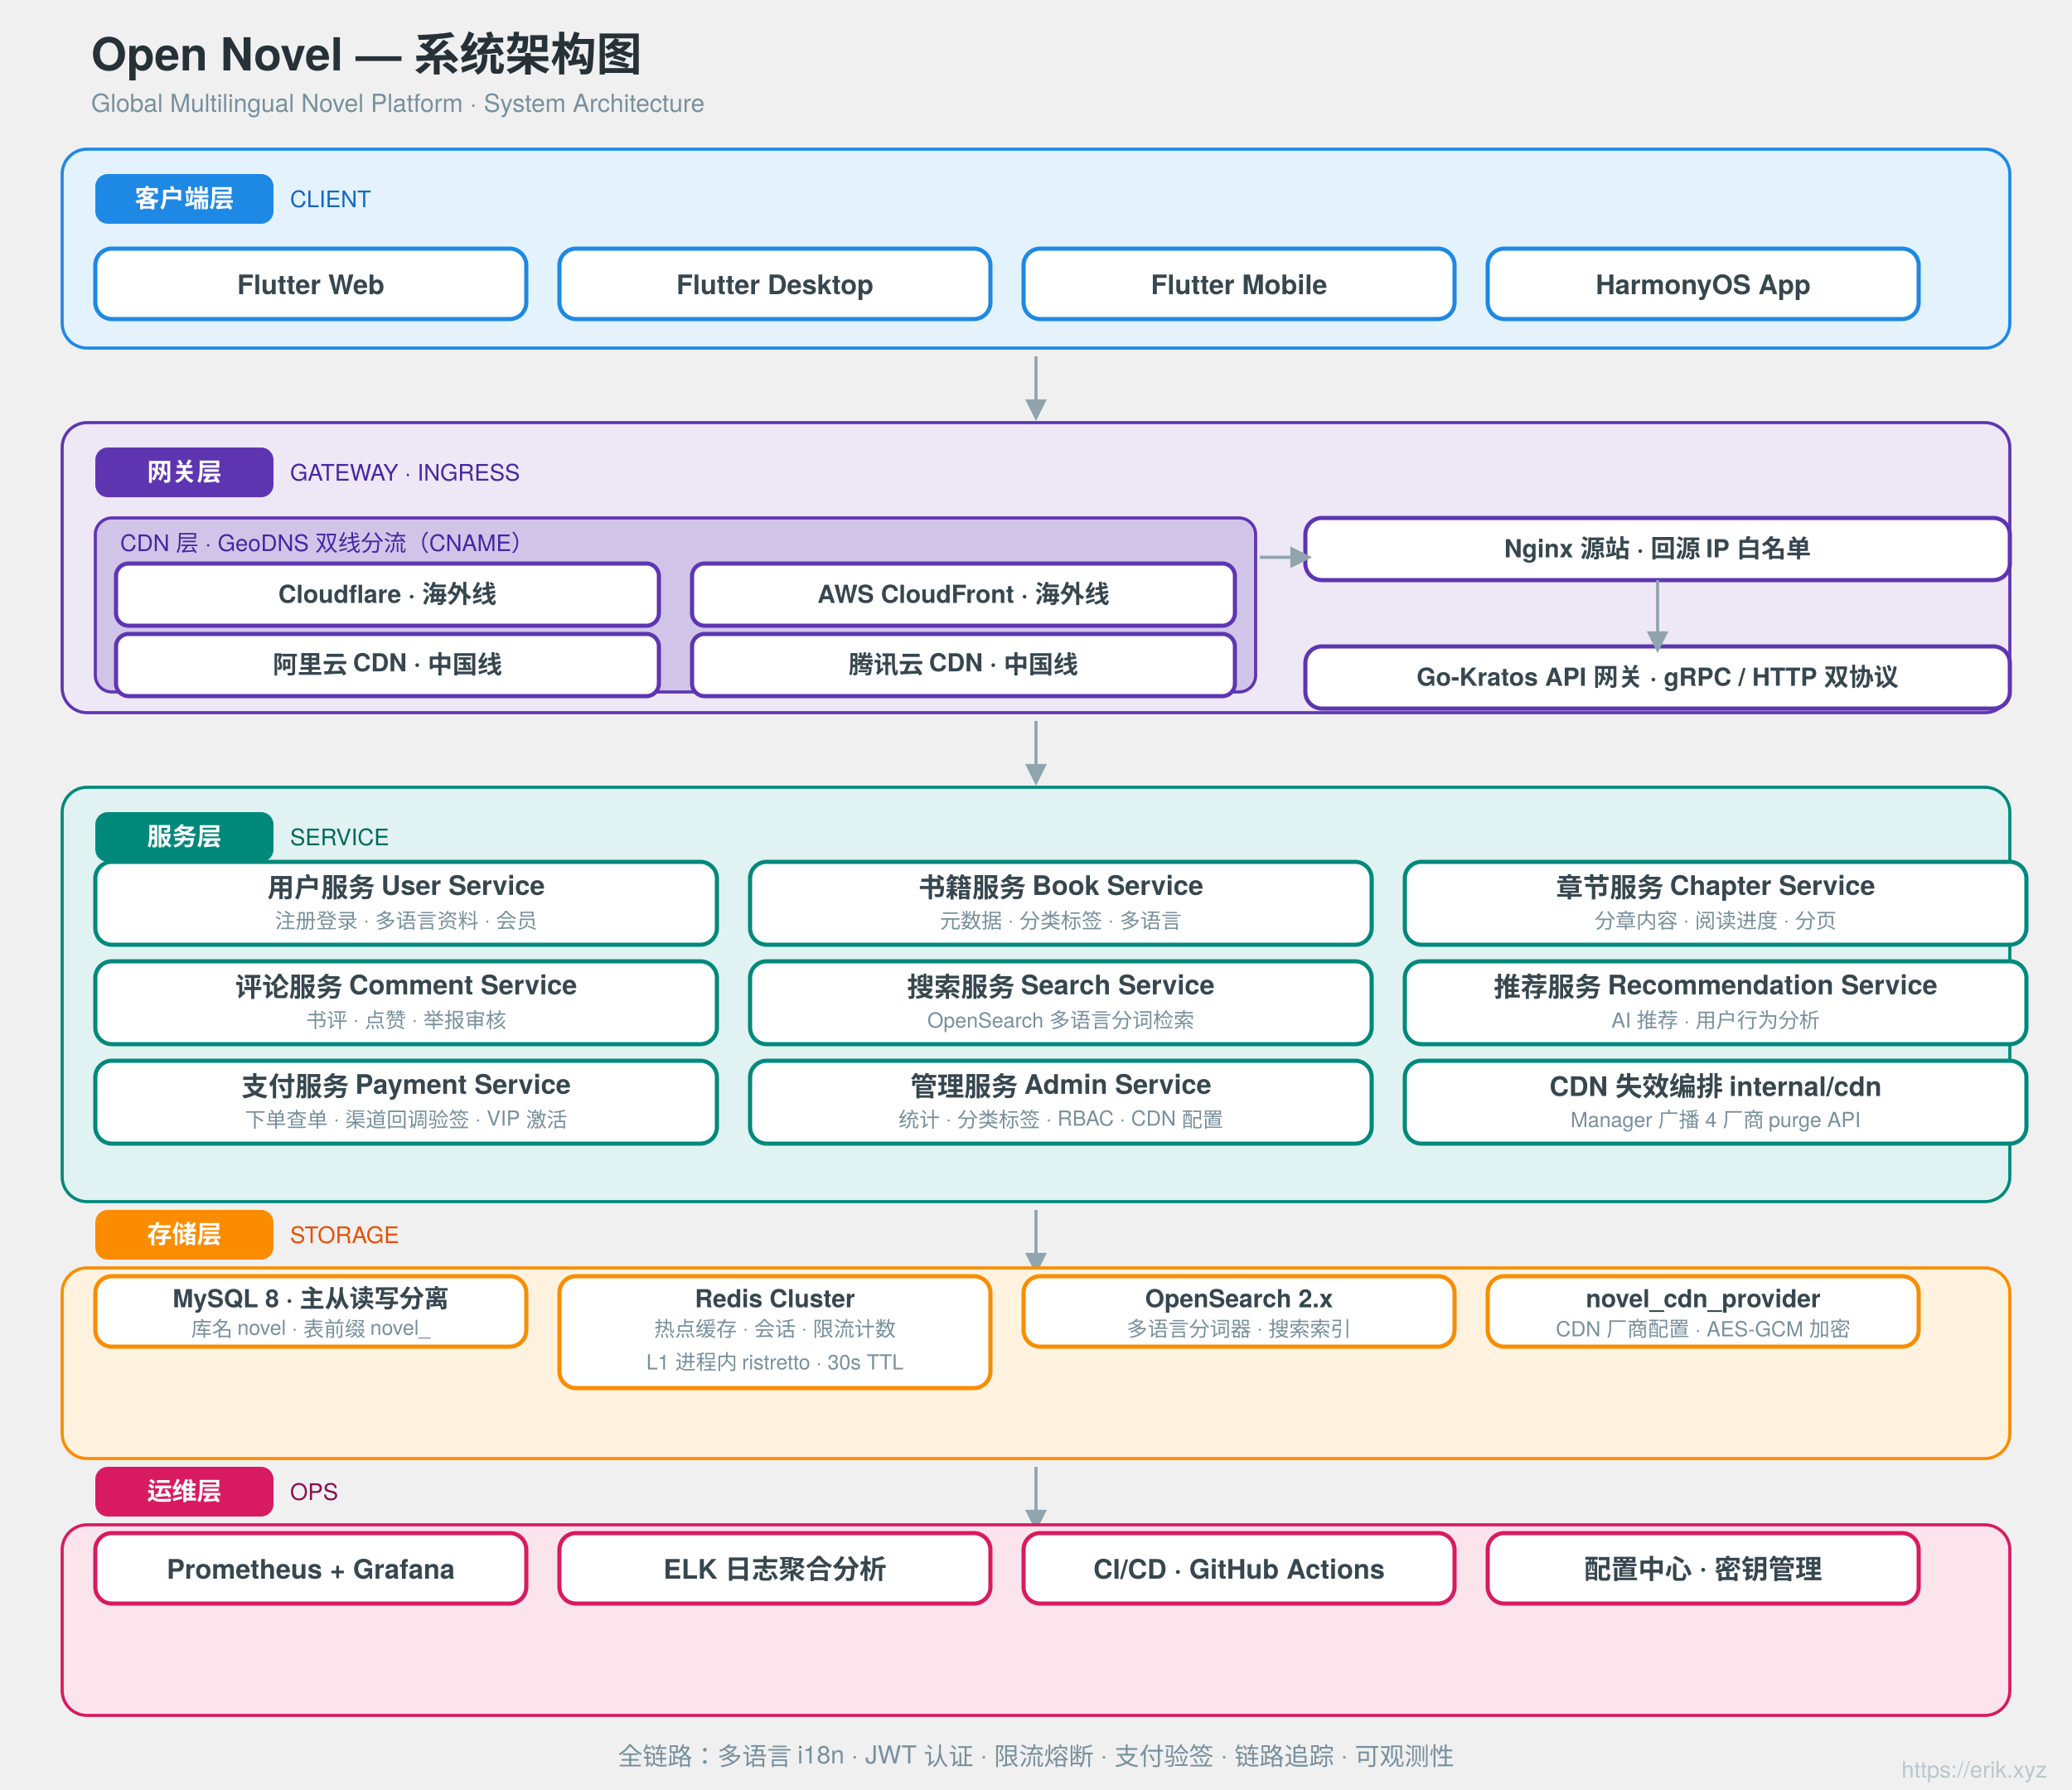
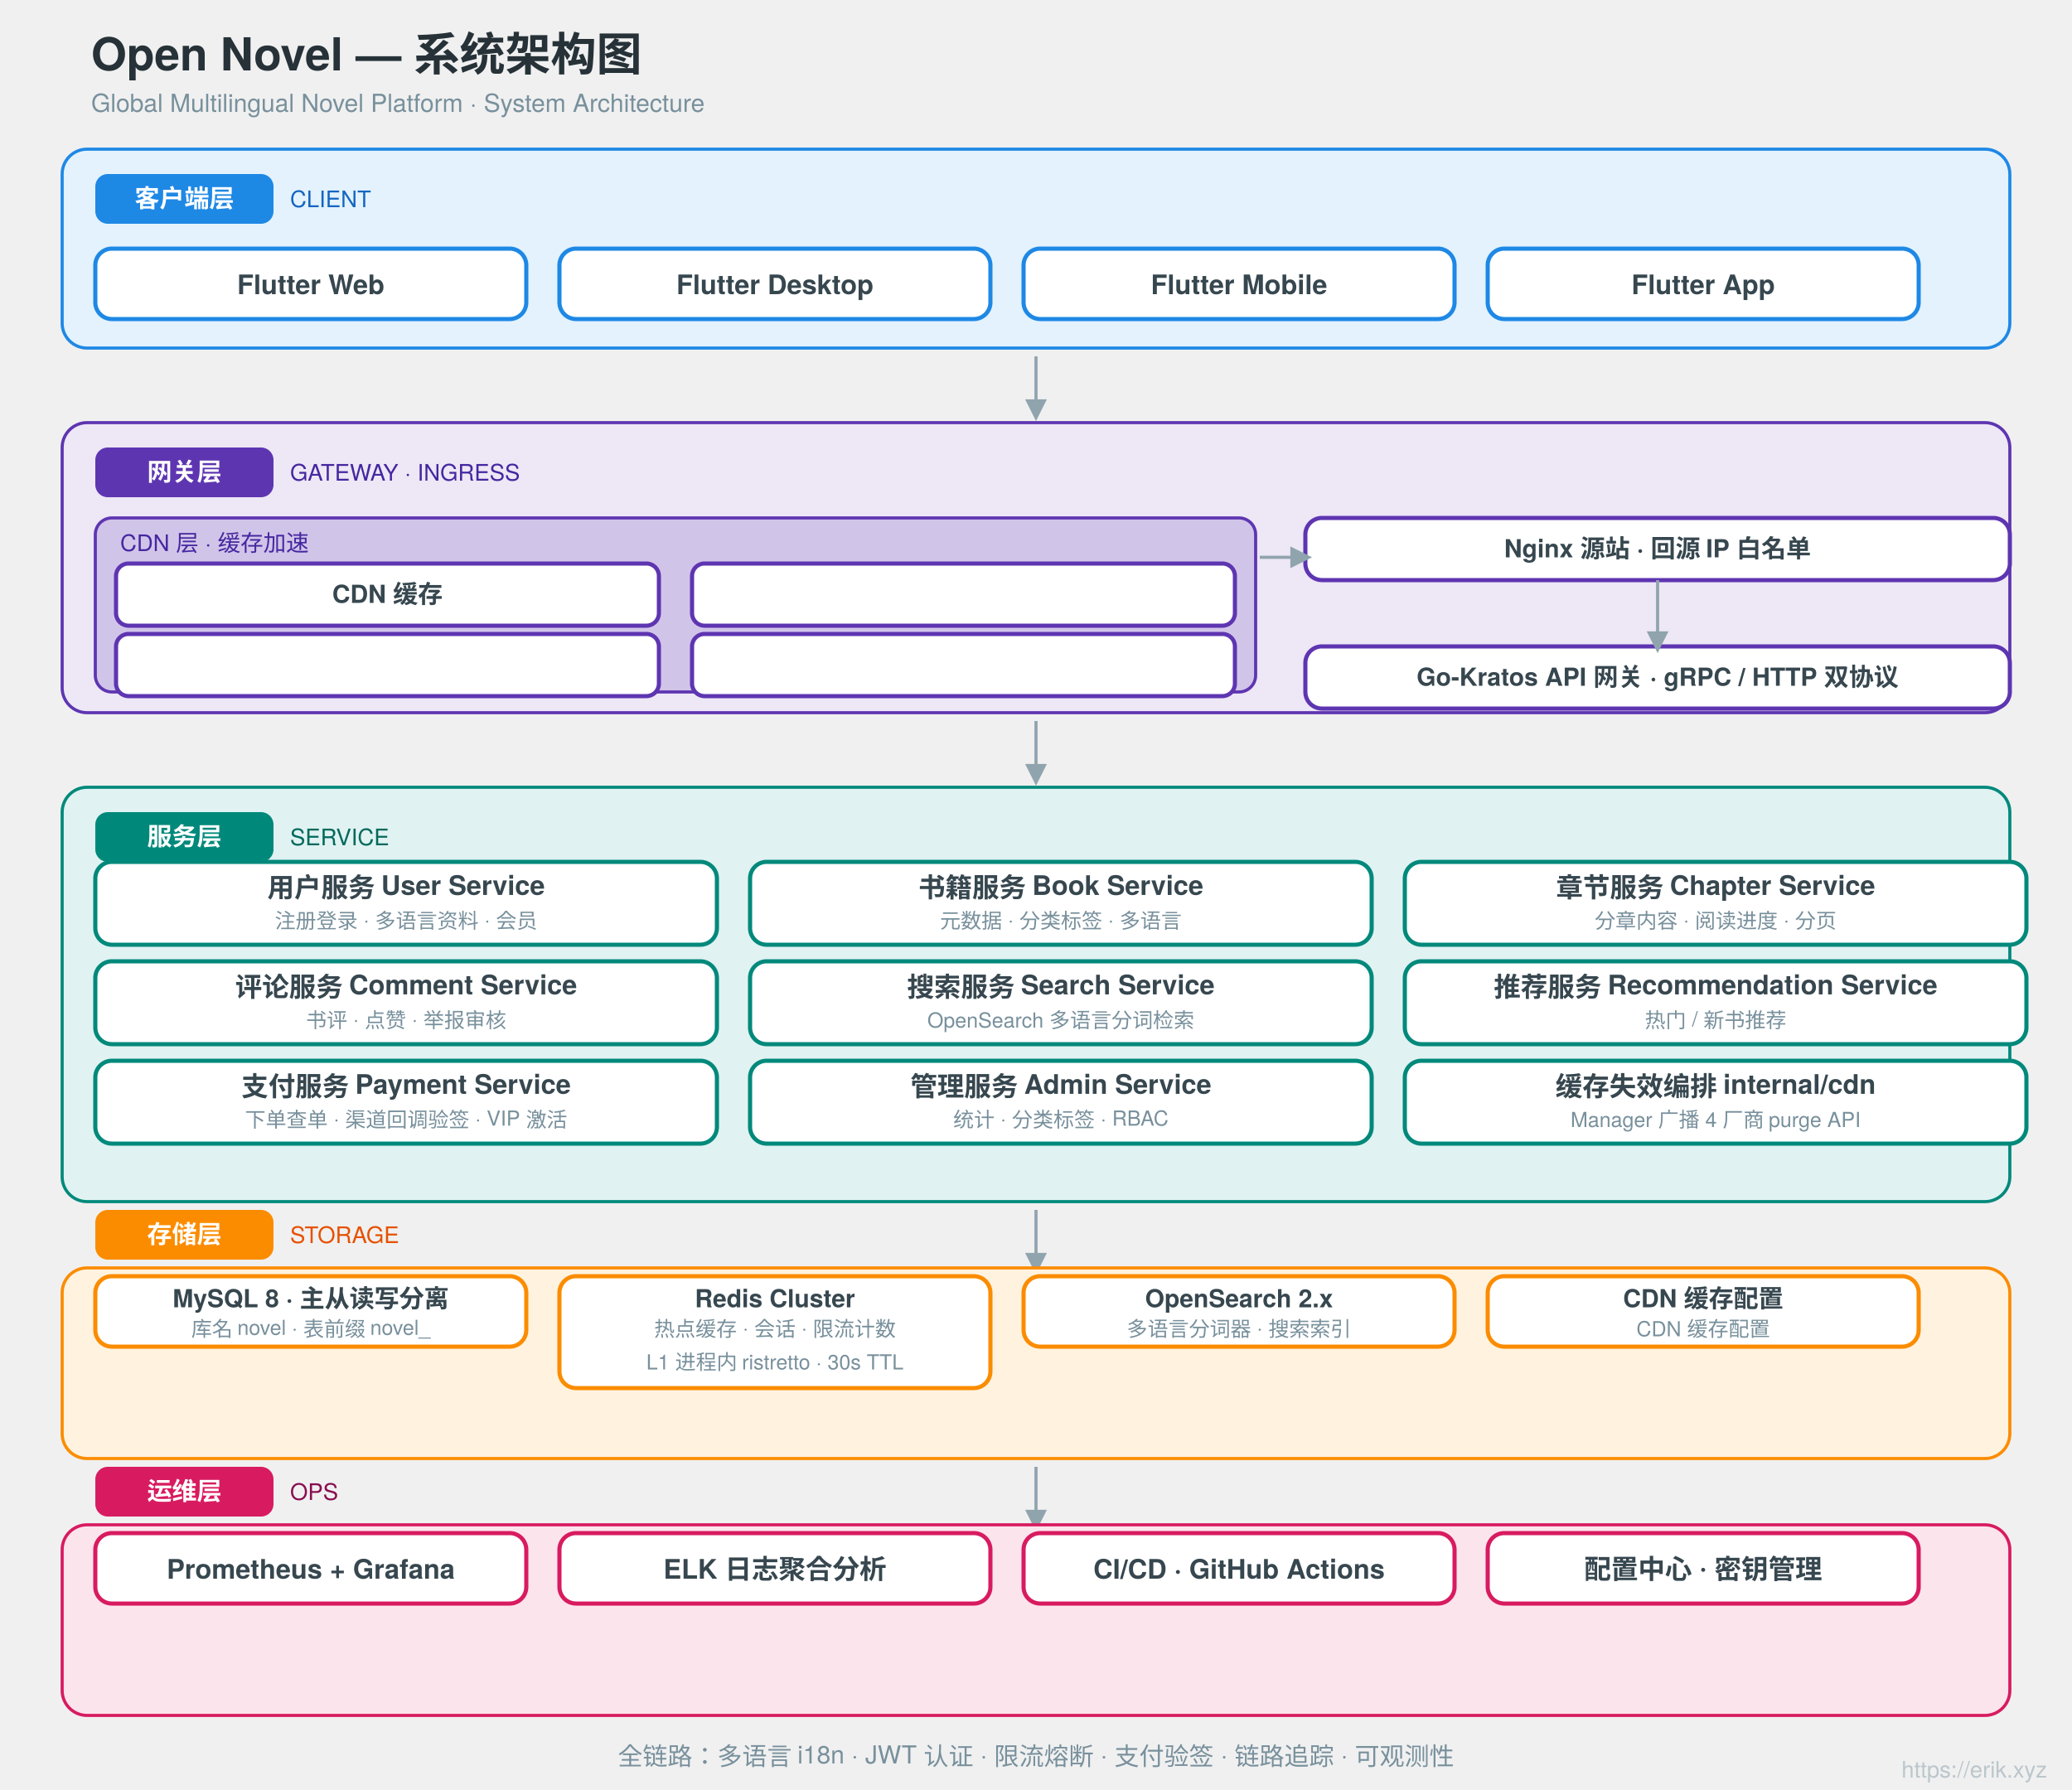
<svg xmlns="http://www.w3.org/2000/svg" width="1000" height="864" viewBox="0 0 1000 864" font-family="'PingFang SC','Microsoft YaHei','Helvetica Neue',sans-serif">
  <defs>
    <marker id="arrow" viewBox="0 0 10 10" refX="5" refY="5" markerWidth="7" markerHeight="7" orient="auto-start-reverse">
      <path d="M 0 0 L 10 5 L 0 10 z" fill="#90a4ae" />
    </marker>
  </defs>
  <text x="44" y="34" font-size="22" font-weight="700" fill="#263238">Open Novel — 系统架构图</text>
  <text x="44" y="54" font-size="12" fill="#78909c">Global Multilingual Novel Platform · System Architecture</text>
  <g>
    <rect x="30" y="72" width="940" height="96" rx="12" fill="#e3f2fd" stroke="#1e88e5" stroke-width="1.5" />
    <rect x="46" y="84" width="86" height="24" rx="6" fill="#1e88e5" />
    <text x="89" y="100" font-size="12" font-weight="600" fill="#ffffff" text-anchor="middle">客户端层</text>
    <text x="140" y="100" font-size="11" fill="#1565c0">CLIENT</text>
    <g>
      <rect x="46" y="120" width="208" height="34" rx="8" fill="#ffffff" stroke="#1e88e5" stroke-width="2" />
      <text x="150" y="142" font-size="13" font-weight="600" fill="#37474f" text-anchor="middle">Flutter Web</text>
    </g>
    <g>
      <rect x="270" y="120" width="208" height="34" rx="8" fill="#ffffff" stroke="#1e88e5" stroke-width="2" />
      <text x="374" y="142" font-size="13" font-weight="600" fill="#37474f" text-anchor="middle">Flutter Desktop</text>
    </g>
    <g>
      <rect x="494" y="120" width="208" height="34" rx="8" fill="#ffffff" stroke="#1e88e5" stroke-width="2" />
      <text x="598" y="142" font-size="13" font-weight="600" fill="#37474f" text-anchor="middle">Flutter Mobile</text>
    </g>
    <g>
      <rect x="718" y="120" width="208" height="34" rx="8" fill="#ffffff" stroke="#1e88e5" stroke-width="2" />
-       <text x="822" y="142" font-size="13" font-weight="600" fill="#37474f" text-anchor="middle">HarmonyOS App</text>
+       <text x="822" y="142" font-size="13" font-weight="600" fill="#37474f" text-anchor="middle">Flutter App</text>
    </g>
  </g>
  <line x1="500" y1="172" x2="500" y2="198" stroke="#90a4ae" stroke-width="1.5" marker-end="url(#arrow)" />
  <g>
    <rect x="30" y="204" width="940" height="140" rx="12" fill="#ede7f6" stroke="#5e35b1" stroke-width="1.5" />
    <rect x="46" y="216" width="86" height="24" rx="6" fill="#5e35b1" />
    <text x="89" y="232" font-size="12" font-weight="600" fill="#ffffff" text-anchor="middle">网关层</text>
    <text x="140" y="232" font-size="11" fill="#4527a0">GATEWAY · INGRESS</text>
    <rect x="46" y="250" width="560" height="84" rx="8" fill="#d1c4e9" stroke="#5e35b1" stroke-width="1.5" />
-     <text x="58" y="266" font-size="11" fill="#4527a0">CDN 层 · GeoDNS 双线分流（CNAME）</text>
+     <text x="58" y="266" font-size="11" fill="#4527a0">CDN 层 · 缓存加速</text>
    <g>
      <rect x="56" y="272" width="262" height="30" rx="6" fill="#ffffff" stroke="#5e35b1" stroke-width="2" />
-       <text x="187" y="291" font-size="12" font-weight="600" fill="#37474f" text-anchor="middle">Cloudflare · 海外线</text>
+       <text x="187" y="291" font-size="12" font-weight="600" fill="#37474f" text-anchor="middle">CDN 缓存</text>
    </g>
    <g>
      <rect x="334" y="272" width="262" height="30" rx="6" fill="#ffffff" stroke="#5e35b1" stroke-width="2" />
-       <text x="465" y="291" font-size="12" font-weight="600" fill="#37474f" text-anchor="middle">AWS CloudFront · 海外线</text>
+       <text x="465" y="291" font-size="12" font-weight="600" fill="#37474f" text-anchor="middle" />
    </g>
    <g>
      <rect x="56" y="306" width="262" height="30" rx="6" fill="#ffffff" stroke="#5e35b1" stroke-width="2" />
-       <text x="187" y="325" font-size="12" font-weight="600" fill="#37474f" text-anchor="middle">阿里云 CDN · 中国线</text>
+       <text x="187" y="325" font-size="12" font-weight="600" fill="#37474f" text-anchor="middle" />
    </g>
    <g>
      <rect x="334" y="306" width="262" height="30" rx="6" fill="#ffffff" stroke="#5e35b1" stroke-width="2" />
-       <text x="465" y="325" font-size="12" font-weight="600" fill="#37474f" text-anchor="middle">腾讯云 CDN · 中国线</text>
+       <text x="465" y="325" font-size="12" font-weight="600" fill="#37474f" text-anchor="middle" />
    </g>
    <g>
      <rect x="630" y="250" width="340" height="30" rx="8" fill="#ffffff" stroke="#5e35b1" stroke-width="2" />
      <text x="800" y="269" font-size="12" font-weight="600" fill="#37474f" text-anchor="middle">Nginx 源站 · 回源 IP 白名单</text>
    </g>
    <g>
      <rect x="630" y="312" width="340" height="30" rx="8" fill="#ffffff" stroke="#5e35b1" stroke-width="2" />
      <text x="800" y="331" font-size="12" font-weight="600" fill="#37474f" text-anchor="middle">Go-Kratos API 网关 · gRPC / HTTP 双协议</text>
    </g>
    <line x1="608" y1="269" x2="628" y2="269" stroke="#90a4ae" stroke-width="1.5" marker-end="url(#arrow)" />
    <line x1="800" y1="280" x2="800" y2="310" stroke="#90a4ae" stroke-width="1.5" marker-end="url(#arrow)" />
  </g>
  <line x1="500" y1="348" x2="500" y2="374" stroke="#90a4ae" stroke-width="1.5" marker-end="url(#arrow)" />
  <g>
    <rect x="30" y="380" width="940" height="200" rx="12" fill="#e0f2f1" stroke="#00897b" stroke-width="1.5" />
    <rect x="46" y="392" width="86" height="24" rx="6" fill="#00897b" />
    <text x="89" y="408" font-size="12" font-weight="600" fill="#ffffff" text-anchor="middle">服务层</text>
    <text x="140" y="408" font-size="11" fill="#00695c">SERVICE</text>
    <g>
      <rect x="46" y="416" width="300" height="40" rx="8" fill="#ffffff" stroke="#00897b" stroke-width="2" />
      <text x="196" y="433" font-size="13" font-weight="600" fill="#37474f" text-anchor="middle">用户服务 User Service</text>
      <text x="196" y="448" font-size="10" fill="#78909c" text-anchor="middle">注册登录 · 多语言资料 · 会员</text>
    </g>
    <g>
      <rect x="362" y="416" width="300" height="40" rx="8" fill="#ffffff" stroke="#00897b" stroke-width="2" />
      <text x="512" y="433" font-size="13" font-weight="600" fill="#37474f" text-anchor="middle">书籍服务 Book Service</text>
      <text x="512" y="448" font-size="10" fill="#78909c" text-anchor="middle">元数据 · 分类标签 · 多语言</text>
    </g>
    <g>
      <rect x="678" y="416" width="300" height="40" rx="8" fill="#ffffff" stroke="#00897b" stroke-width="2" />
      <text x="828" y="433" font-size="13" font-weight="600" fill="#37474f" text-anchor="middle">章节服务 Chapter Service</text>
      <text x="828" y="448" font-size="10" fill="#78909c" text-anchor="middle">分章内容 · 阅读进度 · 分页</text>
    </g>
    <g>
      <rect x="46" y="464" width="300" height="40" rx="8" fill="#ffffff" stroke="#00897b" stroke-width="2" />
      <text x="196" y="481" font-size="13" font-weight="600" fill="#37474f" text-anchor="middle">评论服务 Comment Service</text>
      <text x="196" y="496" font-size="10" fill="#78909c" text-anchor="middle">书评 · 点赞 · 举报审核</text>
    </g>
    <g>
      <rect x="362" y="464" width="300" height="40" rx="8" fill="#ffffff" stroke="#00897b" stroke-width="2" />
      <text x="512" y="481" font-size="13" font-weight="600" fill="#37474f" text-anchor="middle">搜索服务 Search Service</text>
      <text x="512" y="496" font-size="10" fill="#78909c" text-anchor="middle">OpenSearch 多语言分词检索</text>
    </g>
    <g>
      <rect x="678" y="464" width="300" height="40" rx="8" fill="#ffffff" stroke="#00897b" stroke-width="2" />
      <text x="828" y="481" font-size="13" font-weight="600" fill="#37474f" text-anchor="middle">推荐服务 Recommendation Service</text>
-       <text x="828" y="496" font-size="10" fill="#78909c" text-anchor="middle">AI 推荐 · 用户行为分析</text>
+       <text x="828" y="496" font-size="10" fill="#78909c" text-anchor="middle">热门 / 新书推荐</text>
    </g>
    <g>
      <rect x="46" y="512" width="300" height="40" rx="8" fill="#ffffff" stroke="#00897b" stroke-width="2" />
      <text x="196" y="529" font-size="13" font-weight="600" fill="#37474f" text-anchor="middle">支付服务 Payment Service</text>
      <text x="196" y="544" font-size="10" fill="#78909c" text-anchor="middle">下单查单 · 渠道回调验签 · VIP 激活</text>
    </g>
    <g>
      <rect x="362" y="512" width="300" height="40" rx="8" fill="#ffffff" stroke="#00897b" stroke-width="2" />
      <text x="512" y="529" font-size="13" font-weight="600" fill="#37474f" text-anchor="middle">管理服务 Admin Service</text>
-       <text x="512" y="544" font-size="10" fill="#78909c" text-anchor="middle">统计 · 分类标签 · RBAC · CDN 配置</text>
+       <text x="512" y="544" font-size="10" fill="#78909c" text-anchor="middle">统计 · 分类标签 · RBAC</text>
    </g>
    <g>
      <rect x="678" y="512" width="300" height="40" rx="8" fill="#ffffff" stroke="#00897b" stroke-width="2" />
-       <text x="828" y="529" font-size="13" font-weight="600" fill="#37474f" text-anchor="middle">CDN 失效编排 internal/cdn</text>
+       <text x="828" y="529" font-size="13" font-weight="600" fill="#37474f" text-anchor="middle">缓存失效编排 internal/cdn</text>
      <text x="828" y="544" font-size="10" fill="#78909c" text-anchor="middle">Manager 广播 4 厂商 purge API</text>
    </g>
  </g>
  <line x1="500" y1="584" x2="500" y2="610" stroke="#90a4ae" stroke-width="1.5" marker-end="url(#arrow)" />
  <g>
    <rect x="46" y="584" width="86" height="24" rx="6" fill="#fb8c00" />
    <text x="89" y="600" font-size="12" font-weight="600" fill="#ffffff" text-anchor="middle">存储层</text>
    <text x="140" y="600" font-size="11" fill="#e65100">STORAGE</text>
    <rect x="30" y="612" width="940" height="92" rx="12" fill="#fff3e0" stroke="#fb8c00" stroke-width="1.5" />
    <g>
      <rect x="46" y="616" width="208" height="34" rx="8" fill="#ffffff" stroke="#fb8c00" stroke-width="2" />
      <text x="150" y="631" font-size="12" font-weight="600" fill="#37474f" text-anchor="middle">MySQL 8 · 主从读写分离</text>
      <text x="150" y="645" font-size="10" fill="#78909c" text-anchor="middle">库名 novel · 表前缀 novel_</text>
    </g>
    <g>
      <rect x="270" y="616" width="208" height="54" rx="8" fill="#ffffff" stroke="#fb8c00" stroke-width="2" />
      <text x="374" y="631" font-size="12" font-weight="600" fill="#37474f" text-anchor="middle">Redis Cluster</text>
      <text x="374" y="645" font-size="10" fill="#78909c" text-anchor="middle">热点缓存 · 会话 · 限流计数</text>
      <text x="374" y="661" font-size="10" fill="#78909c" text-anchor="middle">L1 进程内 ristretto · 30s TTL</text>
    </g>
    <g>
      <rect x="494" y="616" width="208" height="34" rx="8" fill="#ffffff" stroke="#fb8c00" stroke-width="2" />
      <text x="598" y="631" font-size="12" font-weight="600" fill="#37474f" text-anchor="middle">OpenSearch 2.x</text>
      <text x="598" y="645" font-size="10" fill="#78909c" text-anchor="middle">多语言分词器 · 搜索索引</text>
    </g>
    <g>
      <rect x="718" y="616" width="208" height="34" rx="8" fill="#ffffff" stroke="#fb8c00" stroke-width="2" />
-       <text x="822" y="631" font-size="12" font-weight="600" fill="#37474f" text-anchor="middle">novel_cdn_provider</text>
-       <text x="822" y="645" font-size="10" fill="#78909c" text-anchor="middle">CDN 厂商配置 · AES-GCM 加密</text>
+       <text x="822" y="631" font-size="12" font-weight="600" fill="#37474f" text-anchor="middle">CDN 缓存配置</text>
+       <text x="822" y="645" font-size="10" fill="#78909c" text-anchor="middle">CDN 缓存配置</text>
    </g>
  </g>
  <line x1="500" y1="708" x2="500" y2="734" stroke="#90a4ae" stroke-width="1.5" marker-end="url(#arrow)" />
  <g>
    <rect x="46" y="708" width="86" height="24" rx="6" fill="#d81b60" />
    <text x="89" y="724" font-size="12" font-weight="600" fill="#ffffff" text-anchor="middle">运维层</text>
    <text x="140" y="724" font-size="11" fill="#880e4f">OPS</text>
    <rect x="30" y="736" width="940" height="92" rx="12" fill="#fce4ec" stroke="#d81b60" stroke-width="1.5" />
    <g>
      <rect x="46" y="740" width="208" height="34" rx="8" fill="#ffffff" stroke="#d81b60" stroke-width="2" />
      <text x="150" y="762" font-size="13" font-weight="600" fill="#37474f" text-anchor="middle">Prometheus + Grafana</text>
    </g>
    <g>
      <rect x="270" y="740" width="208" height="34" rx="8" fill="#ffffff" stroke="#d81b60" stroke-width="2" />
      <text x="374" y="762" font-size="13" font-weight="600" fill="#37474f" text-anchor="middle">ELK 日志聚合分析</text>
    </g>
    <g>
      <rect x="494" y="740" width="208" height="34" rx="8" fill="#ffffff" stroke="#d81b60" stroke-width="2" />
      <text x="598" y="762" font-size="13" font-weight="600" fill="#37474f" text-anchor="middle">CI/CD · GitHub Actions</text>
    </g>
    <g>
      <rect x="718" y="740" width="208" height="34" rx="8" fill="#ffffff" stroke="#d81b60" stroke-width="2" />
      <text x="822" y="762" font-size="13" font-weight="600" fill="#37474f" text-anchor="middle">配置中心 · 密钥管理</text>
    </g>
  </g>
  <text x="500" y="852" font-size="12" fill="#78909c" text-anchor="middle">全链路：多语言 i18n · JWT 认证 · 限流熔断 · 支付验签 · 链路追踪 · 可观测性</text>
  <text x="988" y="858" font-size="11" fill="#90a4ae" opacity="0.55" text-anchor="end">https://erik.xyz</text>
</svg>
